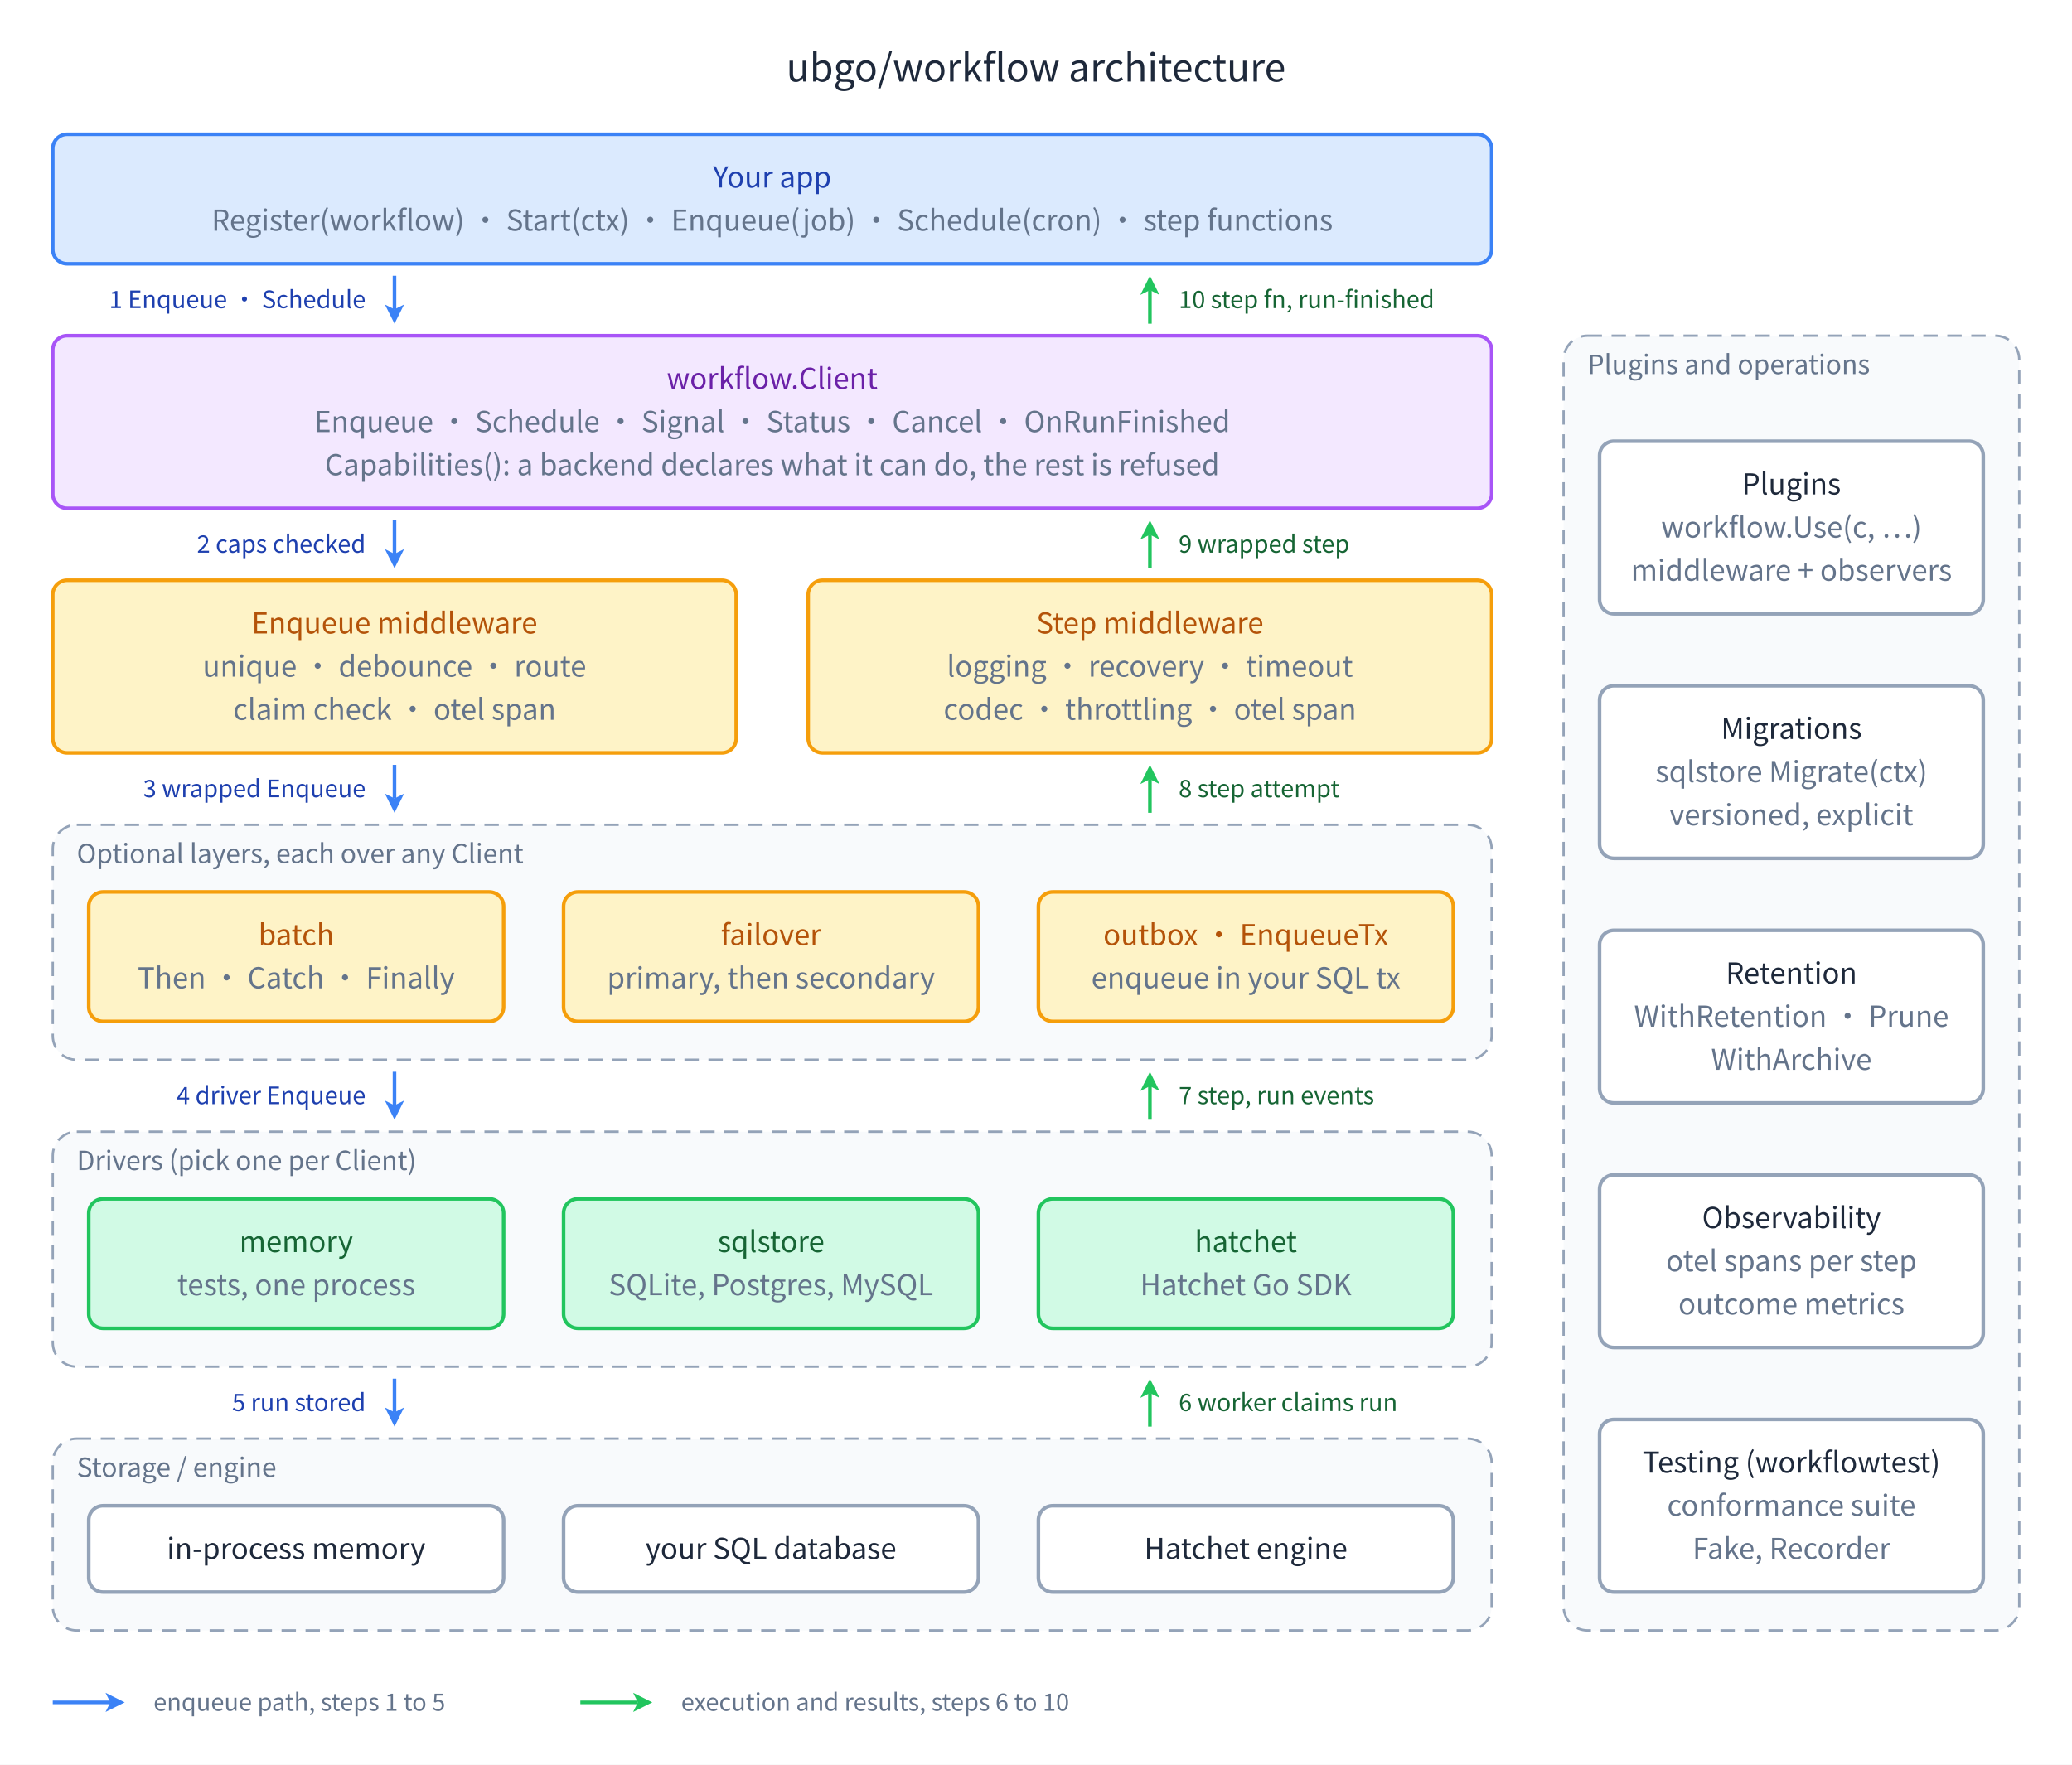
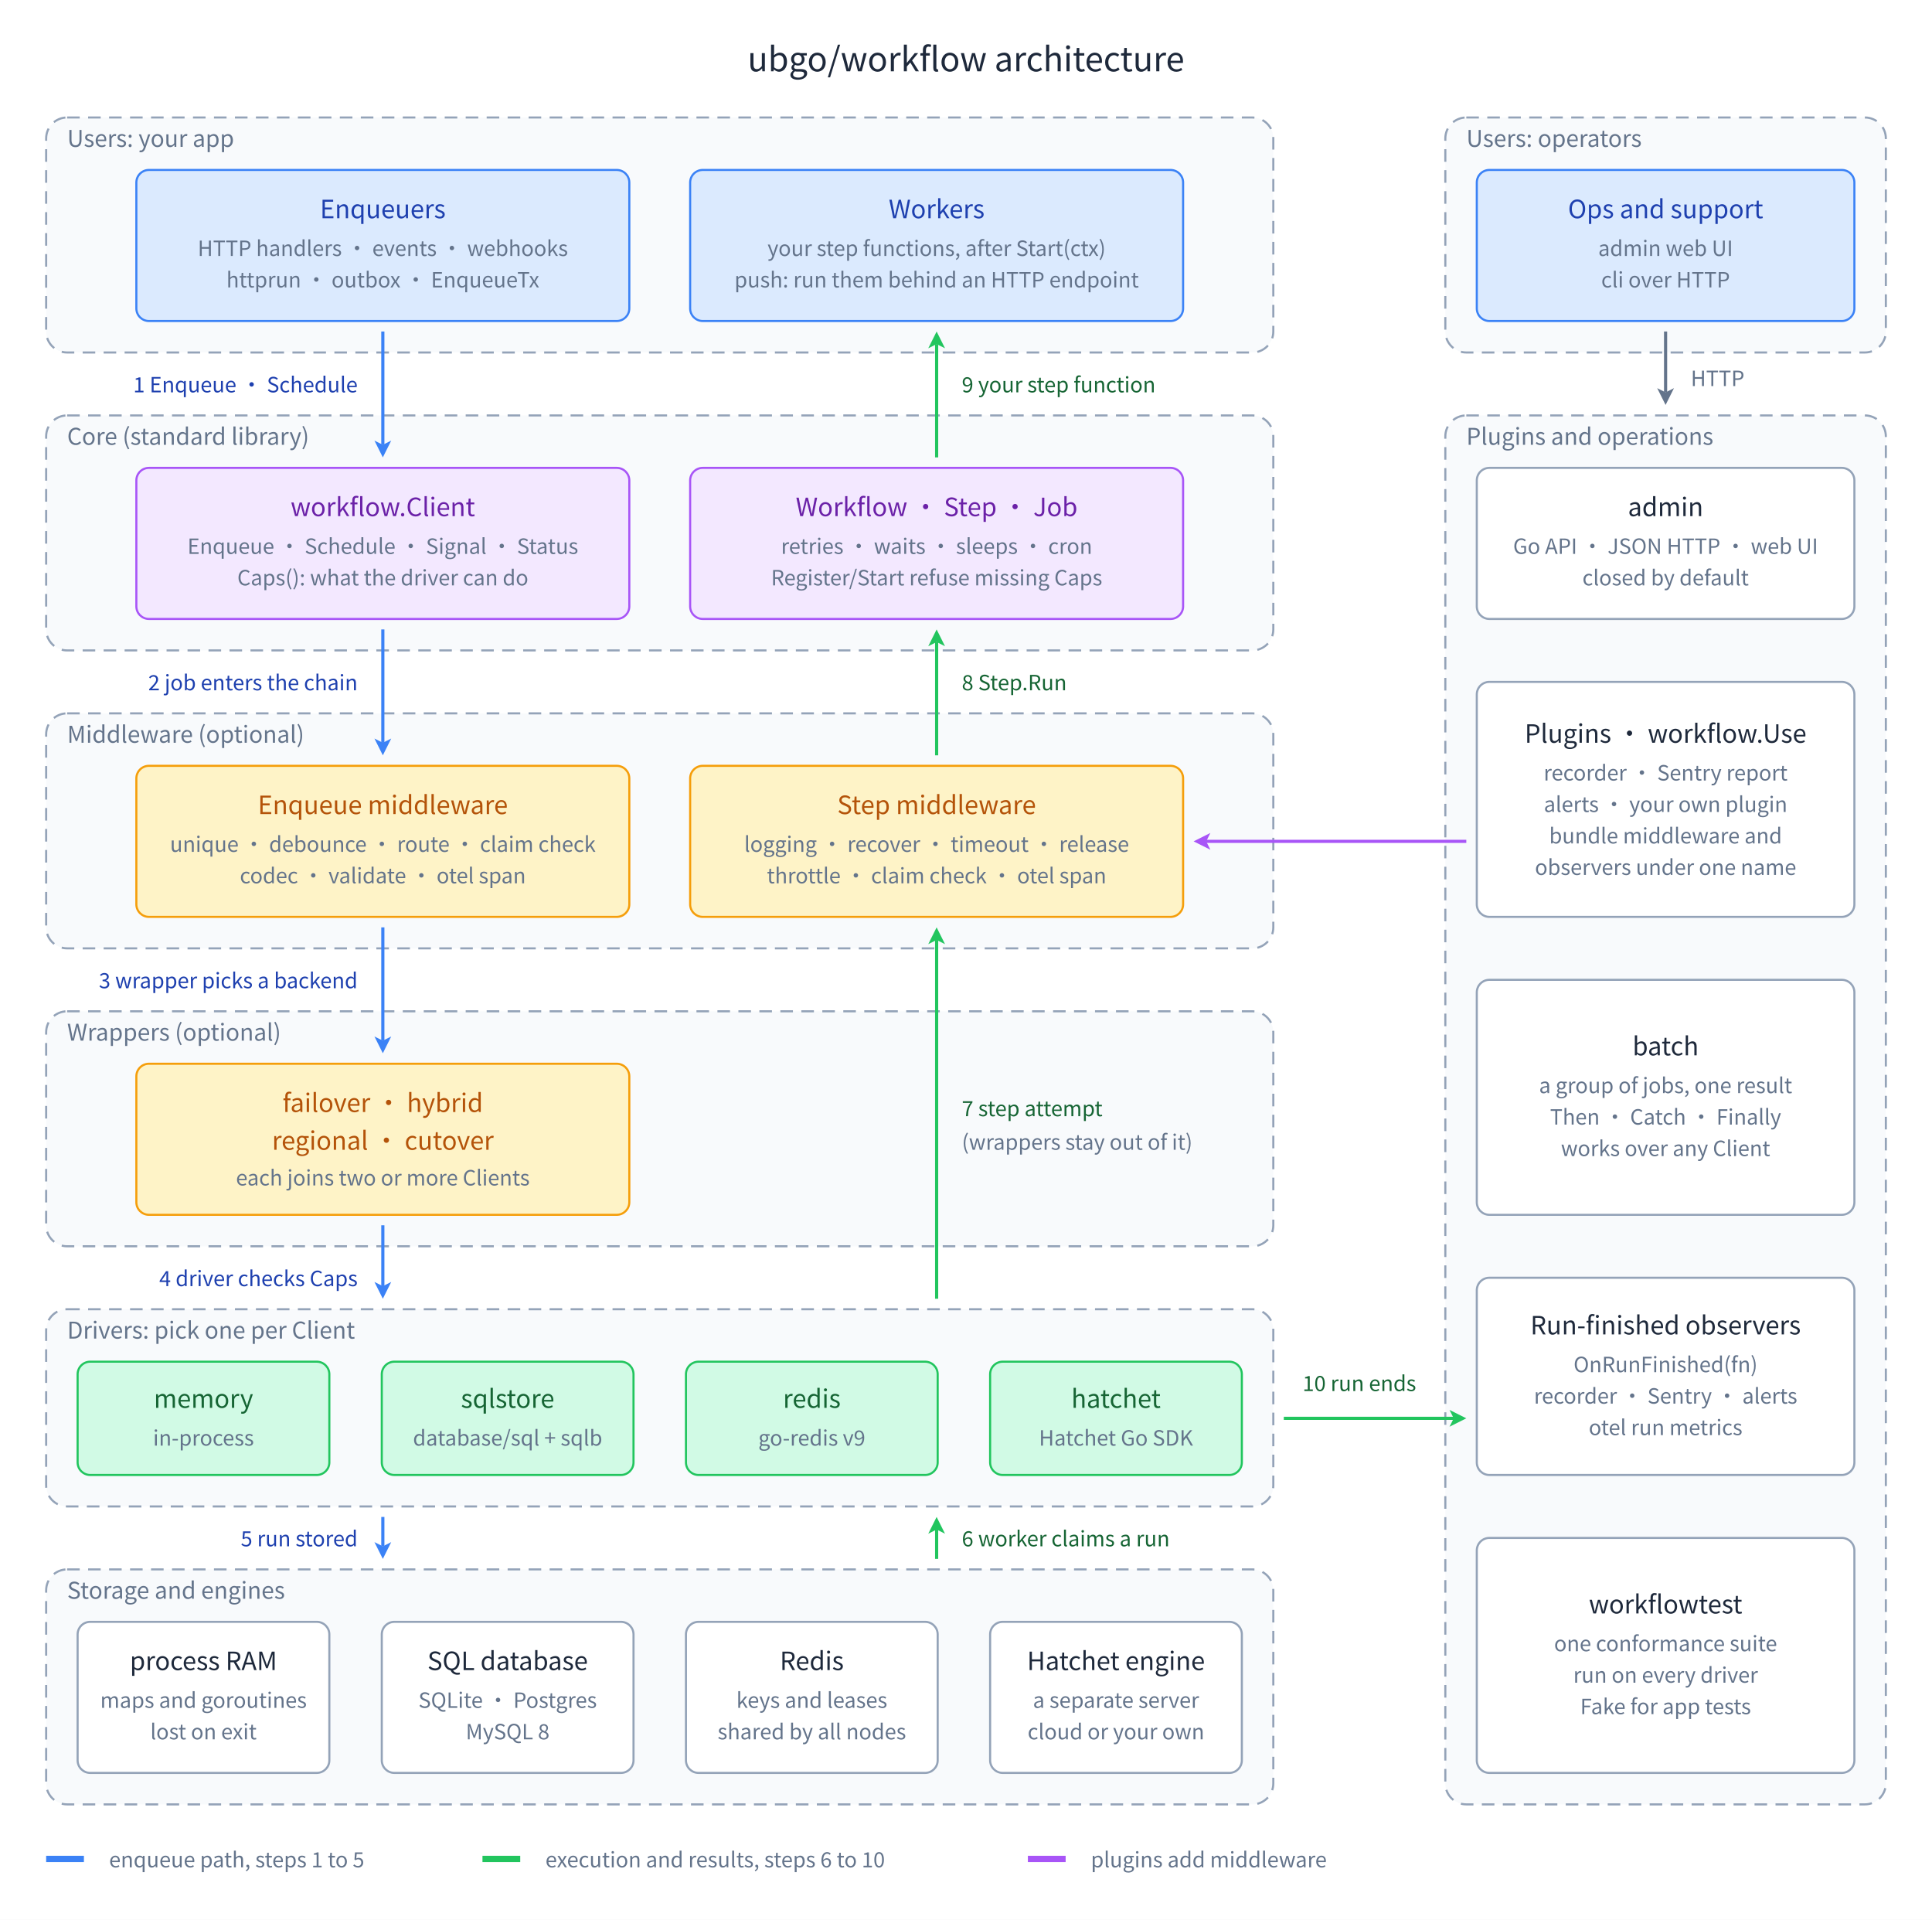
- <svg xmlns="http://www.w3.org/2000/svg" viewBox="0 0 864 736" width="864">
+ <svg xmlns="http://www.w3.org/2000/svg" viewBox="0 0 921 915" width="921">
  <style>
    text { font-family: 'PingFang SC', 'Microsoft YaHei', 'Noto Sans CJK SC', system-ui, sans-serif; }
  </style>
  <defs>
+     <marker id="arrow" markerWidth="8" markerHeight="8" refX="2" refY="4" orient="auto" markerUnits="userSpaceOnUse">
+       <path d="M0,0 L8,4 L0,8 L2,4 z" fill="#64748b" />
+     </marker>
    <marker id="arrow-blue" markerWidth="8" markerHeight="8" refX="2" refY="4" orient="auto" markerUnits="userSpaceOnUse">
      <path d="M0,0 L8,4 L0,8 L2,4 z" fill="#3b82f6" />
    </marker>
    <marker id="arrow-green" markerWidth="8" markerHeight="8" refX="2" refY="4" orient="auto" markerUnits="userSpaceOnUse">
      <path d="M0,0 L8,4 L0,8 L2,4 z" fill="#22c55e" />
    </marker>
+     <marker id="arrow-purple" markerWidth="8" markerHeight="8" refX="2" refY="4" orient="auto" markerUnits="userSpaceOnUse">
+       <path d="M0,0 L8,4 L0,8 L2,4 z" fill="#a855f7" />
+     </marker>
  </defs>
-   <rect x="0" y="0" width="864" height="736" fill="#ffffff" />
-   <text x="432" y="34" font-size="16" fill="#1e293b" text-anchor="middle">ubgo/workflow architecture</text>
-   <rect x="22" y="344" width="600" height="98" rx="10" fill="#f8fafc" stroke="#94a3b8" stroke-dasharray="6,4" />
-   <text x="32" y="360" font-size="11" fill="#64748b">Optional layers, each over any Client</text>
-   <rect x="22" y="472" width="600" height="98" rx="10" fill="#f8fafc" stroke="#94a3b8" stroke-dasharray="6,4" />
-   <text x="32" y="488" font-size="11" fill="#64748b">Drivers (pick one per Client)</text>
-   <rect x="22" y="600" width="600" height="80" rx="10" fill="#f8fafc" stroke="#94a3b8" stroke-dasharray="6,4" />
-   <text x="32" y="616" font-size="11" fill="#64748b">Storage / engine</text>
-   <rect x="652" y="140" width="190" height="540" rx="10" fill="#f8fafc" stroke="#94a3b8" stroke-dasharray="6,4" />
-   <text x="662" y="156" font-size="11" fill="#64748b">Plugins and operations</text>
-   <path d="M164.5,115 L 164.5,129" fill="none" stroke="#3b82f6" stroke-width="1.5" marker-end="url(#arrow-blue)" />
-   <text x="152.5" y="128.5" font-size="10" fill="#1e40af" text-anchor="end">1  Enqueue · Schedule</text>
-   <path d="M164.5,217 L 164.5,231" fill="none" stroke="#3b82f6" stroke-width="1.5" marker-end="url(#arrow-blue)" />
-   <text x="152.5" y="230.5" font-size="10" fill="#1e40af" text-anchor="end">2  caps checked</text>
-   <path d="M164.5,319 L 164.5,333" fill="none" stroke="#3b82f6" stroke-width="1.5" marker-end="url(#arrow-blue)" />
-   <text x="152.5" y="332.5" font-size="10" fill="#1e40af" text-anchor="end">3  wrapped Enqueue</text>
-   <path d="M164.5,447 L 164.5,461" fill="none" stroke="#3b82f6" stroke-width="1.5" marker-end="url(#arrow-blue)" />
-   <text x="152.5" y="460.5" font-size="10" fill="#1e40af" text-anchor="end">4  driver Enqueue</text>
-   <path d="M164.5,575 L 164.5,589" fill="none" stroke="#3b82f6" stroke-width="1.5" marker-end="url(#arrow-blue)" />
-   <text x="152.5" y="588.5" font-size="10" fill="#1e40af" text-anchor="end">5  run stored</text>
-   <path d="M479.5,595 L 479.5,581" fill="none" stroke="#22c55e" stroke-width="1.5" marker-end="url(#arrow-green)" />
-   <text x="491.5" y="588.5" font-size="10" fill="#166534">6  worker claims run</text>
-   <path d="M479.5,467 L 479.5,453" fill="none" stroke="#22c55e" stroke-width="1.5" marker-end="url(#arrow-green)" />
-   <text x="491.5" y="460.5" font-size="10" fill="#166534">7  step, run events</text>
-   <path d="M479.5,339 L 479.5,325" fill="none" stroke="#22c55e" stroke-width="1.5" marker-end="url(#arrow-green)" />
-   <text x="491.5" y="332.5" font-size="10" fill="#166534">8  step attempt</text>
-   <path d="M479.5,237 L 479.5,223" fill="none" stroke="#22c55e" stroke-width="1.5" marker-end="url(#arrow-green)" />
-   <text x="491.5" y="230.5" font-size="10" fill="#166534">9  wrapped step</text>
-   <path d="M479.5,135 L 479.5,121" fill="none" stroke="#22c55e" stroke-width="1.5" marker-end="url(#arrow-green)" />
-   <text x="491.5" y="128.5" font-size="10" fill="#166534">10  step fn, run-finished</text>
-   <rect x="22" y="56" width="600" height="54" rx="6" fill="#dbeafe" stroke="#3b82f6" stroke-width="1.5" />
-   <text x="322" y="78.2" font-size="12" fill="#1e40af" text-anchor="middle">Your app</text>
-   <text x="322" y="96.2" font-size="12" fill="#64748b" text-anchor="middle">Register(workflow) · Start(ctx) · Enqueue(job) · Schedule(cron) · step functions</text>
-   <rect x="22" y="140" width="600" height="72" rx="6" fill="#f3e8ff" stroke="#a855f7" stroke-width="1.5" />
-   <text x="322" y="162.2" font-size="12" fill="#6b21a8" text-anchor="middle">workflow.Client</text>
-   <text x="322" y="180.2" font-size="12" fill="#64748b" text-anchor="middle">Enqueue · Schedule · Signal · Status · Cancel · OnRunFinished</text>
-   <text x="322" y="198.2" font-size="12" fill="#64748b" text-anchor="middle">Capabilities(): a backend declares what it can do, the rest is refused</text>
-   <rect x="22" y="242" width="285" height="72" rx="6" fill="#fef3c7" stroke="#f59e0b" stroke-width="1.5" />
-   <text x="164.5" y="264.2" font-size="12" fill="#b45309" text-anchor="middle">Enqueue middleware</text>
-   <text x="164.5" y="282.2" font-size="12" fill="#64748b" text-anchor="middle">unique · debounce · route</text>
-   <text x="164.5" y="300.2" font-size="12" fill="#64748b" text-anchor="middle">claim check · otel span</text>
-   <rect x="337" y="242" width="285" height="72" rx="6" fill="#fef3c7" stroke="#f59e0b" stroke-width="1.5" />
-   <text x="479.5" y="264.2" font-size="12" fill="#b45309" text-anchor="middle">Step middleware</text>
-   <text x="479.5" y="282.2" font-size="12" fill="#64748b" text-anchor="middle">logging · recovery · timeout</text>
-   <text x="479.5" y="300.2" font-size="12" fill="#64748b" text-anchor="middle">codec · throttling · otel span</text>
-   <rect x="37" y="372" width="173" height="54" rx="6" fill="#fef3c7" stroke="#f59e0b" stroke-width="1.5" />
-   <text x="123.5" y="394.2" font-size="12" fill="#b45309" text-anchor="middle">batch</text>
-   <text x="123.5" y="412.2" font-size="12" fill="#64748b" text-anchor="middle">Then · Catch · Finally</text>
-   <rect x="235" y="372" width="173" height="54" rx="6" fill="#fef3c7" stroke="#f59e0b" stroke-width="1.5" />
-   <text x="321.5" y="394.2" font-size="12" fill="#b45309" text-anchor="middle">failover</text>
-   <text x="321.5" y="412.2" font-size="12" fill="#64748b" text-anchor="middle">primary, then secondary</text>
-   <rect x="433" y="372" width="173" height="54" rx="6" fill="#fef3c7" stroke="#f59e0b" stroke-width="1.5" />
-   <text x="519.5" y="394.2" font-size="12" fill="#b45309" text-anchor="middle">outbox · EnqueueTx</text>
-   <text x="519.5" y="412.2" font-size="12" fill="#64748b" text-anchor="middle">enqueue in your SQL tx</text>
-   <rect x="37" y="500" width="173" height="54" rx="6" fill="#d1fae5" stroke="#22c55e" stroke-width="1.5" />
-   <text x="123.5" y="522.2" font-size="12" fill="#166534" text-anchor="middle">memory</text>
-   <text x="123.5" y="540.2" font-size="12" fill="#64748b" text-anchor="middle">tests, one process</text>
-   <rect x="235" y="500" width="173" height="54" rx="6" fill="#d1fae5" stroke="#22c55e" stroke-width="1.5" />
-   <text x="321.5" y="522.2" font-size="12" fill="#166534" text-anchor="middle">sqlstore</text>
-   <text x="321.5" y="540.2" font-size="12" fill="#64748b" text-anchor="middle">SQLite, Postgres, MySQL</text>
-   <rect x="433" y="500" width="173" height="54" rx="6" fill="#d1fae5" stroke="#22c55e" stroke-width="1.5" />
-   <text x="519.5" y="522.2" font-size="12" fill="#166534" text-anchor="middle">hatchet</text>
-   <text x="519.5" y="540.2" font-size="12" fill="#64748b" text-anchor="middle">Hatchet Go SDK</text>
-   <rect x="37" y="628" width="173" height="36" rx="6" fill="#ffffff" stroke="#94a3b8" stroke-width="1.5" />
-   <text x="123.5" y="650.2" font-size="12" fill="#1e293b" text-anchor="middle">in-process memory</text>
-   <rect x="235" y="628" width="173" height="36" rx="6" fill="#ffffff" stroke="#94a3b8" stroke-width="1.5" />
-   <text x="321.5" y="650.2" font-size="12" fill="#1e293b" text-anchor="middle">your SQL database</text>
-   <rect x="433" y="628" width="173" height="36" rx="6" fill="#ffffff" stroke="#94a3b8" stroke-width="1.5" />
-   <text x="519.5" y="650.2" font-size="12" fill="#1e293b" text-anchor="middle">Hatchet engine</text>
-   <rect x="667" y="184" width="160" height="72" rx="6" fill="#ffffff" stroke="#94a3b8" stroke-width="1.5" />
-   <text x="747" y="206.2" font-size="12" fill="#1e293b" text-anchor="middle">Plugins</text>
-   <text x="747" y="224.2" font-size="12" fill="#64748b" text-anchor="middle">workflow.Use(c, …)</text>
-   <text x="747" y="242.2" font-size="12" fill="#64748b" text-anchor="middle">middleware + observers</text>
-   <rect x="667" y="286" width="160" height="72" rx="6" fill="#ffffff" stroke="#94a3b8" stroke-width="1.5" />
-   <text x="747" y="308.2" font-size="12" fill="#1e293b" text-anchor="middle">Migrations</text>
-   <text x="747" y="326.2" font-size="12" fill="#64748b" text-anchor="middle">sqlstore Migrate(ctx)</text>
-   <text x="747" y="344.2" font-size="12" fill="#64748b" text-anchor="middle">versioned, explicit</text>
-   <rect x="667" y="388" width="160" height="72" rx="6" fill="#ffffff" stroke="#94a3b8" stroke-width="1.5" />
-   <text x="747" y="410.2" font-size="12" fill="#1e293b" text-anchor="middle">Retention</text>
-   <text x="747" y="428.2" font-size="12" fill="#64748b" text-anchor="middle">WithRetention · Prune</text>
-   <text x="747" y="446.2" font-size="12" fill="#64748b" text-anchor="middle">WithArchive</text>
-   <rect x="667" y="490" width="160" height="72" rx="6" fill="#ffffff" stroke="#94a3b8" stroke-width="1.5" />
-   <text x="747" y="512.2" font-size="12" fill="#1e293b" text-anchor="middle">Observability</text>
-   <text x="747" y="530.2" font-size="12" fill="#64748b" text-anchor="middle">otel spans per step</text>
-   <text x="747" y="548.2" font-size="12" fill="#64748b" text-anchor="middle">outcome metrics</text>
-   <rect x="667" y="592" width="160" height="72" rx="6" fill="#ffffff" stroke="#94a3b8" stroke-width="1.5" />
-   <text x="747" y="614.2" font-size="12" fill="#1e293b" text-anchor="middle">Testing (workflowtest)</text>
-   <text x="747" y="632.2" font-size="12" fill="#64748b" text-anchor="middle">conformance suite</text>
-   <text x="747" y="650.2" font-size="12" fill="#64748b" text-anchor="middle">Fake, Recorder</text>
-   <path d="M22,710 L 46,710" fill="none" stroke="#3b82f6" stroke-width="1.5" marker-end="url(#arrow-blue)" />
-   <text x="64" y="713.5" font-size="10" fill="#64748b">enqueue path, steps 1 to 5</text>
-   <path d="M242,710 L 266,710" fill="none" stroke="#22c55e" stroke-width="1.5" marker-end="url(#arrow-green)" />
-   <text x="284" y="713.5" font-size="10" fill="#64748b">execution and results, steps 6 to 10</text>
+   <rect x="0" y="0" width="921" height="915" fill="#ffffff" />
+   <text x="460.5" y="34" font-size="16" fill="#1e293b" text-anchor="middle">ubgo/workflow architecture</text>
+   <rect x="22" y="56" width="585" height="112" rx="10" fill="#f8fafc" stroke="#94a3b8" stroke-dasharray="6,4" />
+   <text x="32" y="70" font-size="11" fill="#64748b">Users: your app</text>
+   <rect x="689" y="56" width="210" height="112" rx="10" fill="#f8fafc" stroke="#94a3b8" stroke-dasharray="6,4" />
+   <text x="699" y="70" font-size="11" fill="#64748b">Users: operators</text>
+   <rect x="22" y="198" width="585" height="112" rx="10" fill="#f8fafc" stroke="#94a3b8" stroke-dasharray="6,4" />
+   <text x="32" y="212" font-size="11" fill="#64748b">Core (standard library)</text>
+   <rect x="22" y="340" width="585" height="112" rx="10" fill="#f8fafc" stroke="#94a3b8" stroke-dasharray="6,4" />
+   <text x="32" y="354" font-size="11" fill="#64748b">Middleware (optional)</text>
+   <rect x="22" y="482" width="585" height="112" rx="10" fill="#f8fafc" stroke="#94a3b8" stroke-dasharray="6,4" />
+   <text x="32" y="496" font-size="11" fill="#64748b">Wrappers (optional)</text>
+   <rect x="22" y="624" width="585" height="94" rx="10" fill="#f8fafc" stroke="#94a3b8" stroke-dasharray="6,4" />
+   <text x="32" y="638" font-size="11" fill="#64748b">Drivers: pick one per Client</text>
+   <rect x="22" y="748" width="585" height="112" rx="10" fill="#f8fafc" stroke="#94a3b8" stroke-dasharray="6,4" />
+   <text x="32" y="762" font-size="11" fill="#64748b">Storage and engines</text>
+   <rect x="689" y="198" width="210" height="662" rx="10" fill="#f8fafc" stroke="#94a3b8" stroke-dasharray="6,4" />
+   <text x="699" y="212" font-size="11" fill="#64748b">Plugins and operations</text>
+   <path d="M182.5,158 L 182.5,212" fill="none" stroke="#3b82f6" stroke-width="1.5" marker-end="url(#arrow-blue)" />
+   <text x="170.5" y="187" font-size="10" fill="#1e40af" text-anchor="end">1  Enqueue · Schedule</text>
+   <path d="M182.5,300 L 182.5,354" fill="none" stroke="#3b82f6" stroke-width="1.5" marker-end="url(#arrow-blue)" />
+   <text x="170.5" y="329" font-size="10" fill="#1e40af" text-anchor="end">2  job enters the chain</text>
+   <path d="M182.5,442 L 182.5,496" fill="none" stroke="#3b82f6" stroke-width="1.5" marker-end="url(#arrow-blue)" />
+   <text x="170.5" y="471" font-size="10" fill="#1e40af" text-anchor="end">3  wrapper picks a backend</text>
+   <path d="M182.5,584 L 182.5,613" fill="none" stroke="#3b82f6" stroke-width="1.5" marker-end="url(#arrow-blue)" />
+   <text x="170.5" y="613" font-size="10" fill="#1e40af" text-anchor="end">4  driver checks Caps</text>
+   <path d="M182.5,723 L 182.5,737" fill="none" stroke="#3b82f6" stroke-width="1.5" marker-end="url(#arrow-blue)" />
+   <text x="170.5" y="737" font-size="10" fill="#1e40af" text-anchor="end">5  run stored</text>
+   <path d="M446.5,743 L 446.5,729" fill="none" stroke="#22c55e" stroke-width="1.5" marker-end="url(#arrow-green)" />
+   <text x="458.5" y="737" font-size="10" fill="#166534">6  worker claims a run</text>
+   <path d="M446.5,619 L 446.5,448" fill="none" stroke="#22c55e" stroke-width="1.5" marker-end="url(#arrow-green)" />
+   <text x="458.5" y="532" font-size="10" fill="#166534">7  step attempt</text>
+   <text x="458.5" y="548" font-size="10" fill="#64748b">(wrappers stay out of it)</text>
+   <path d="M446.5,360 L 446.5,306" fill="none" stroke="#22c55e" stroke-width="1.5" marker-end="url(#arrow-green)" />
+   <text x="458.5" y="329" font-size="10" fill="#166534">8  Step.Run</text>
+   <path d="M446.5,218 L 446.5,164" fill="none" stroke="#22c55e" stroke-width="1.5" marker-end="url(#arrow-green)" />
+   <text x="458.5" y="187" font-size="10" fill="#166534">9  your step function</text>
+   <path d="M612,676 L 693,676" fill="none" stroke="#22c55e" stroke-width="1.5" marker-end="url(#arrow-green)" />
+   <text x="648" y="663" font-size="10" fill="#166534" text-anchor="middle">10  run ends</text>
+   <path d="M794,158 L 794,187" fill="none" stroke="#64748b" stroke-width="1.5" marker-end="url(#arrow)" />
+   <text x="806" y="184" font-size="10" fill="#64748b">HTTP</text>
+   <path d="M699,401 L 575,401" fill="none" stroke="#a855f7" stroke-width="1.5" marker-end="url(#arrow-purple)" />
+   <rect x="65" y="81" width="235" height="72" rx="6" fill="#dbeafe" stroke="#3b82f6" />
+   <text x="182.5" y="104" font-size="12" fill="#1e40af" text-anchor="middle">Enqueuers</text>
+   <text x="182.5" y="122" font-size="10" fill="#64748b" text-anchor="middle">HTTP handlers · events · webhooks</text>
+   <text x="182.5" y="137" font-size="10" fill="#64748b" text-anchor="middle">httprun · outbox · EnqueueTx</text>
+   <rect x="329" y="81" width="235" height="72" rx="6" fill="#dbeafe" stroke="#3b82f6" />
+   <text x="446.5" y="104" font-size="12" fill="#1e40af" text-anchor="middle">Workers</text>
+   <text x="446.5" y="122" font-size="10" fill="#64748b" text-anchor="middle">your step functions, after Start(ctx)</text>
+   <text x="446.5" y="137" font-size="10" fill="#64748b" text-anchor="middle">push: run them behind an HTTP endpoint</text>
+   <rect x="704" y="81" width="180" height="72" rx="6" fill="#dbeafe" stroke="#3b82f6" />
+   <text x="794" y="104" font-size="12" fill="#1e40af" text-anchor="middle">Ops and support</text>
+   <text x="794" y="122" font-size="10" fill="#64748b" text-anchor="middle">admin web UI</text>
+   <text x="794" y="137" font-size="10" fill="#64748b" text-anchor="middle">cli over HTTP</text>
+   <rect x="65" y="223" width="235" height="72" rx="6" fill="#f3e8ff" stroke="#a855f7" />
+   <text x="182.5" y="246" font-size="12" fill="#6b21a8" text-anchor="middle">workflow.Client</text>
+   <text x="182.5" y="264" font-size="10" fill="#64748b" text-anchor="middle">Enqueue · Schedule · Signal · Status</text>
+   <text x="182.5" y="279" font-size="10" fill="#64748b" text-anchor="middle">Caps(): what the driver can do</text>
+   <rect x="329" y="223" width="235" height="72" rx="6" fill="#f3e8ff" stroke="#a855f7" />
+   <text x="446.5" y="246" font-size="12" fill="#6b21a8" text-anchor="middle">Workflow · Step · Job</text>
+   <text x="446.5" y="264" font-size="10" fill="#64748b" text-anchor="middle">retries · waits · sleeps · cron</text>
+   <text x="446.5" y="279" font-size="10" fill="#64748b" text-anchor="middle">Register/Start refuse missing Caps</text>
+   <rect x="704" y="223" width="180" height="72" rx="6" fill="#ffffff" stroke="#94a3b8" />
+   <text x="794" y="246" font-size="12" fill="#1e293b" text-anchor="middle">admin</text>
+   <text x="794" y="264" font-size="10" fill="#64748b" text-anchor="middle">Go API · JSON HTTP · web UI</text>
+   <text x="794" y="279" font-size="10" fill="#64748b" text-anchor="middle">closed by default</text>
+   <rect x="65" y="365" width="235" height="72" rx="6" fill="#fef3c7" stroke="#f59e0b" />
+   <text x="182.5" y="388" font-size="12" fill="#b45309" text-anchor="middle">Enqueue middleware</text>
+   <text x="182.5" y="406" font-size="10" fill="#64748b" text-anchor="middle">unique · debounce · route · claim check</text>
+   <text x="182.5" y="421" font-size="10" fill="#64748b" text-anchor="middle">codec · validate · otel span</text>
+   <rect x="329" y="365" width="235" height="72" rx="6" fill="#fef3c7" stroke="#f59e0b" />
+   <text x="446.5" y="388" font-size="12" fill="#b45309" text-anchor="middle">Step middleware</text>
+   <text x="446.5" y="406" font-size="10" fill="#64748b" text-anchor="middle">logging · recover · timeout · release</text>
+   <text x="446.5" y="421" font-size="10" fill="#64748b" text-anchor="middle">throttle · claim check · otel span</text>
+   <rect x="704" y="325" width="180" height="112" rx="6" fill="#ffffff" stroke="#94a3b8" />
+   <text x="794" y="354" font-size="12" fill="#1e293b" text-anchor="middle">Plugins · workflow.Use</text>
+   <text x="794" y="372" font-size="10" fill="#64748b" text-anchor="middle">recorder · Sentry report</text>
+   <text x="794" y="387" font-size="10" fill="#64748b" text-anchor="middle">alerts · your own plugin</text>
+   <text x="794" y="402" font-size="10" fill="#64748b" text-anchor="middle">bundle middleware and</text>
+   <text x="794" y="417" font-size="10" fill="#64748b" text-anchor="middle">observers under one name</text>
+   <rect x="65" y="507" width="235" height="72" rx="6" fill="#fef3c7" stroke="#f59e0b" />
+   <text x="182.5" y="530" font-size="12" fill="#b45309" text-anchor="middle">failover · hybrid</text>
+   <text x="182.5" y="548" font-size="12" fill="#b45309" text-anchor="middle">regional · cutover</text>
+   <text x="182.5" y="565" font-size="10" fill="#64748b" text-anchor="middle">each joins two or more Clients</text>
+   <rect x="704" y="467" width="180" height="112" rx="6" fill="#ffffff" stroke="#94a3b8" />
+   <text x="794" y="503" font-size="12" fill="#1e293b" text-anchor="middle">batch</text>
+   <text x="794" y="521" font-size="10" fill="#64748b" text-anchor="middle">a group of jobs, one result</text>
+   <text x="794" y="536" font-size="10" fill="#64748b" text-anchor="middle">Then · Catch · Finally</text>
+   <text x="794" y="551" font-size="10" fill="#64748b" text-anchor="middle">works over any Client</text>
+   <rect x="37" y="649" width="120" height="54" rx="6" fill="#d1fae5" stroke="#22c55e" />
+   <text x="97" y="671" font-size="12" fill="#166534" text-anchor="middle">memory</text>
+   <text x="97" y="689" font-size="10" fill="#64748b" text-anchor="middle">in-process</text>
+   <rect x="182" y="649" width="120" height="54" rx="6" fill="#d1fae5" stroke="#22c55e" />
+   <text x="242" y="671" font-size="12" fill="#166534" text-anchor="middle">sqlstore</text>
+   <text x="242" y="689" font-size="10" fill="#64748b" text-anchor="middle">database/sql + sqlb</text>
+   <rect x="327" y="649" width="120" height="54" rx="6" fill="#d1fae5" stroke="#22c55e" />
+   <text x="387" y="671" font-size="12" fill="#166534" text-anchor="middle">redis</text>
+   <text x="387" y="689" font-size="10" fill="#64748b" text-anchor="middle">go-redis v9</text>
+   <rect x="472" y="649" width="120" height="54" rx="6" fill="#d1fae5" stroke="#22c55e" />
+   <text x="532" y="671" font-size="12" fill="#166534" text-anchor="middle">hatchet</text>
+   <text x="532" y="689" font-size="10" fill="#64748b" text-anchor="middle">Hatchet Go SDK</text>
+   <rect x="704" y="609" width="180" height="94" rx="6" fill="#ffffff" stroke="#94a3b8" />
+   <text x="794" y="636" font-size="12" fill="#1e293b" text-anchor="middle">Run-finished observers</text>
+   <text x="794" y="654" font-size="10" fill="#64748b" text-anchor="middle">OnRunFinished(fn)</text>
+   <text x="794" y="669" font-size="10" fill="#64748b" text-anchor="middle">recorder · Sentry · alerts</text>
+   <text x="794" y="684" font-size="10" fill="#64748b" text-anchor="middle">otel run metrics</text>
+   <rect x="37" y="773" width="120" height="72" rx="6" fill="#ffffff" stroke="#94a3b8" />
+   <text x="97" y="796" font-size="12" fill="#1e293b" text-anchor="middle">process RAM</text>
+   <text x="97" y="814" font-size="10" fill="#64748b" text-anchor="middle">maps and goroutines</text>
+   <text x="97" y="829" font-size="10" fill="#64748b" text-anchor="middle">lost on exit</text>
+   <rect x="182" y="773" width="120" height="72" rx="6" fill="#ffffff" stroke="#94a3b8" />
+   <text x="242" y="796" font-size="12" fill="#1e293b" text-anchor="middle">SQL database</text>
+   <text x="242" y="814" font-size="10" fill="#64748b" text-anchor="middle">SQLite · Postgres</text>
+   <text x="242" y="829" font-size="10" fill="#64748b" text-anchor="middle">MySQL 8</text>
+   <rect x="327" y="773" width="120" height="72" rx="6" fill="#ffffff" stroke="#94a3b8" />
+   <text x="387" y="796" font-size="12" fill="#1e293b" text-anchor="middle">Redis</text>
+   <text x="387" y="814" font-size="10" fill="#64748b" text-anchor="middle">keys and leases</text>
+   <text x="387" y="829" font-size="10" fill="#64748b" text-anchor="middle">shared by all nodes</text>
+   <rect x="472" y="773" width="120" height="72" rx="6" fill="#ffffff" stroke="#94a3b8" />
+   <text x="532" y="796" font-size="12" fill="#1e293b" text-anchor="middle">Hatchet engine</text>
+   <text x="532" y="814" font-size="10" fill="#64748b" text-anchor="middle">a separate server</text>
+   <text x="532" y="829" font-size="10" fill="#64748b" text-anchor="middle">cloud or your own</text>
+   <rect x="704" y="733" width="180" height="112" rx="6" fill="#ffffff" stroke="#94a3b8" />
+   <text x="794" y="769" font-size="12" fill="#1e293b" text-anchor="middle">workflowtest</text>
+   <text x="794" y="787" font-size="10" fill="#64748b" text-anchor="middle">one conformance suite</text>
+   <text x="794" y="802" font-size="10" fill="#64748b" text-anchor="middle">run on every driver</text>
+   <text x="794" y="817" font-size="10" fill="#64748b" text-anchor="middle">Fake for app tests</text>
+   <path d="M22,886 L 40,886" fill="none" stroke="#3b82f6" stroke-width="3" />
+   <text x="52" y="890" font-size="10" fill="#64748b">enqueue path, steps 1 to 5</text>
+   <path d="M230,886 L 248,886" fill="none" stroke="#22c55e" stroke-width="3" />
+   <text x="260" y="890" font-size="10" fill="#64748b">execution and results, steps 6 to 10</text>
+   <path d="M490,886 L 508,886" fill="none" stroke="#a855f7" stroke-width="3" />
+   <text x="520" y="890" font-size="10" fill="#64748b">plugins add middleware</text>
</svg>
